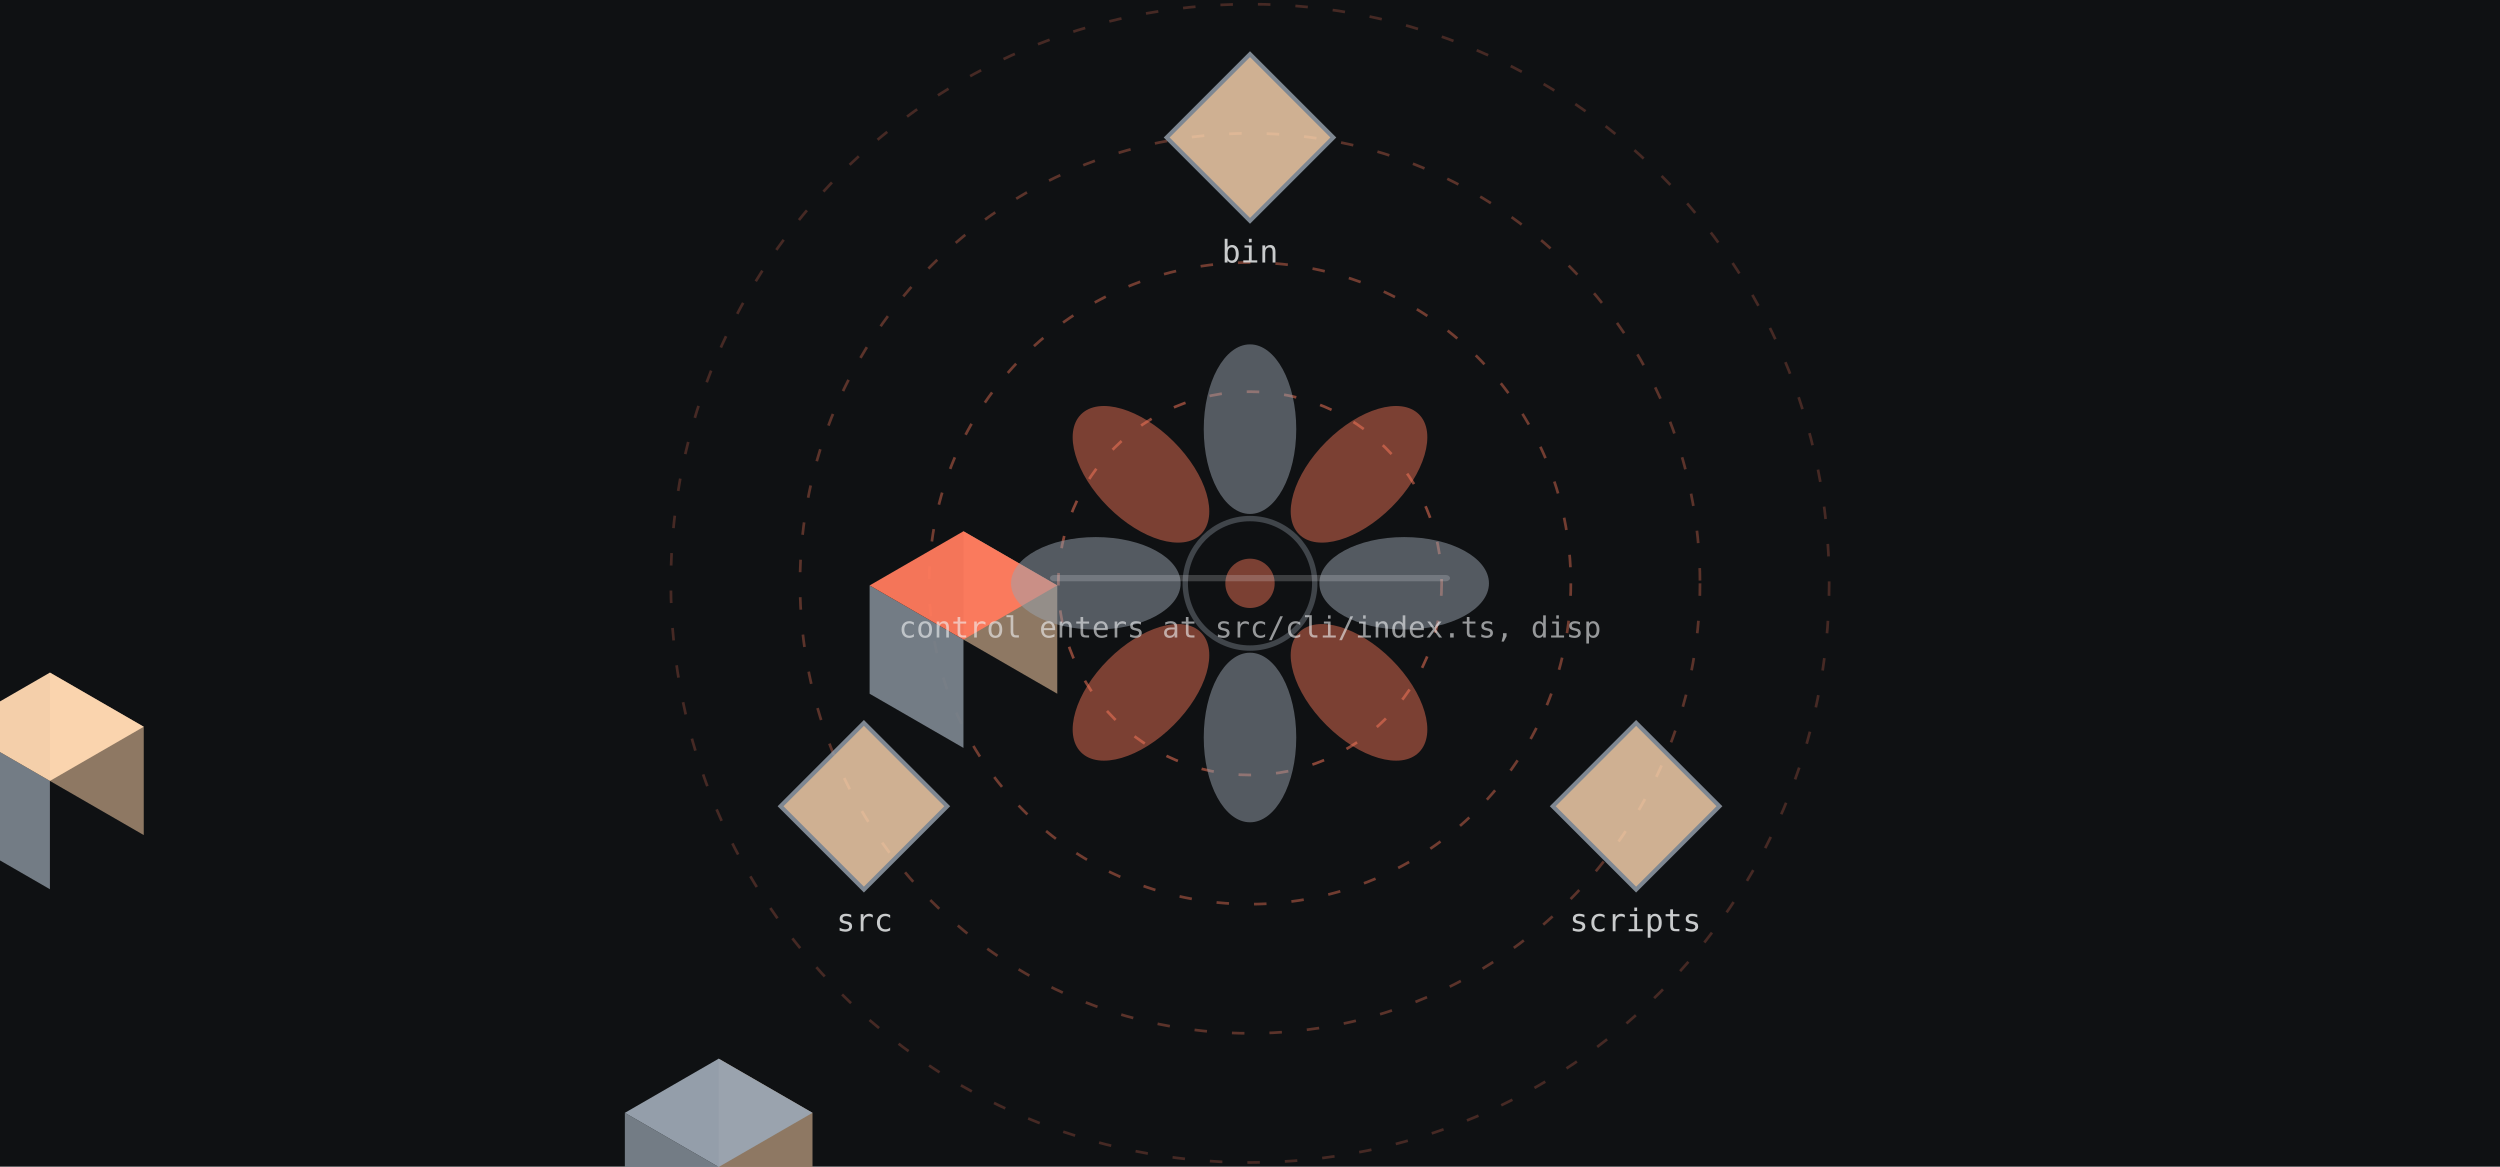
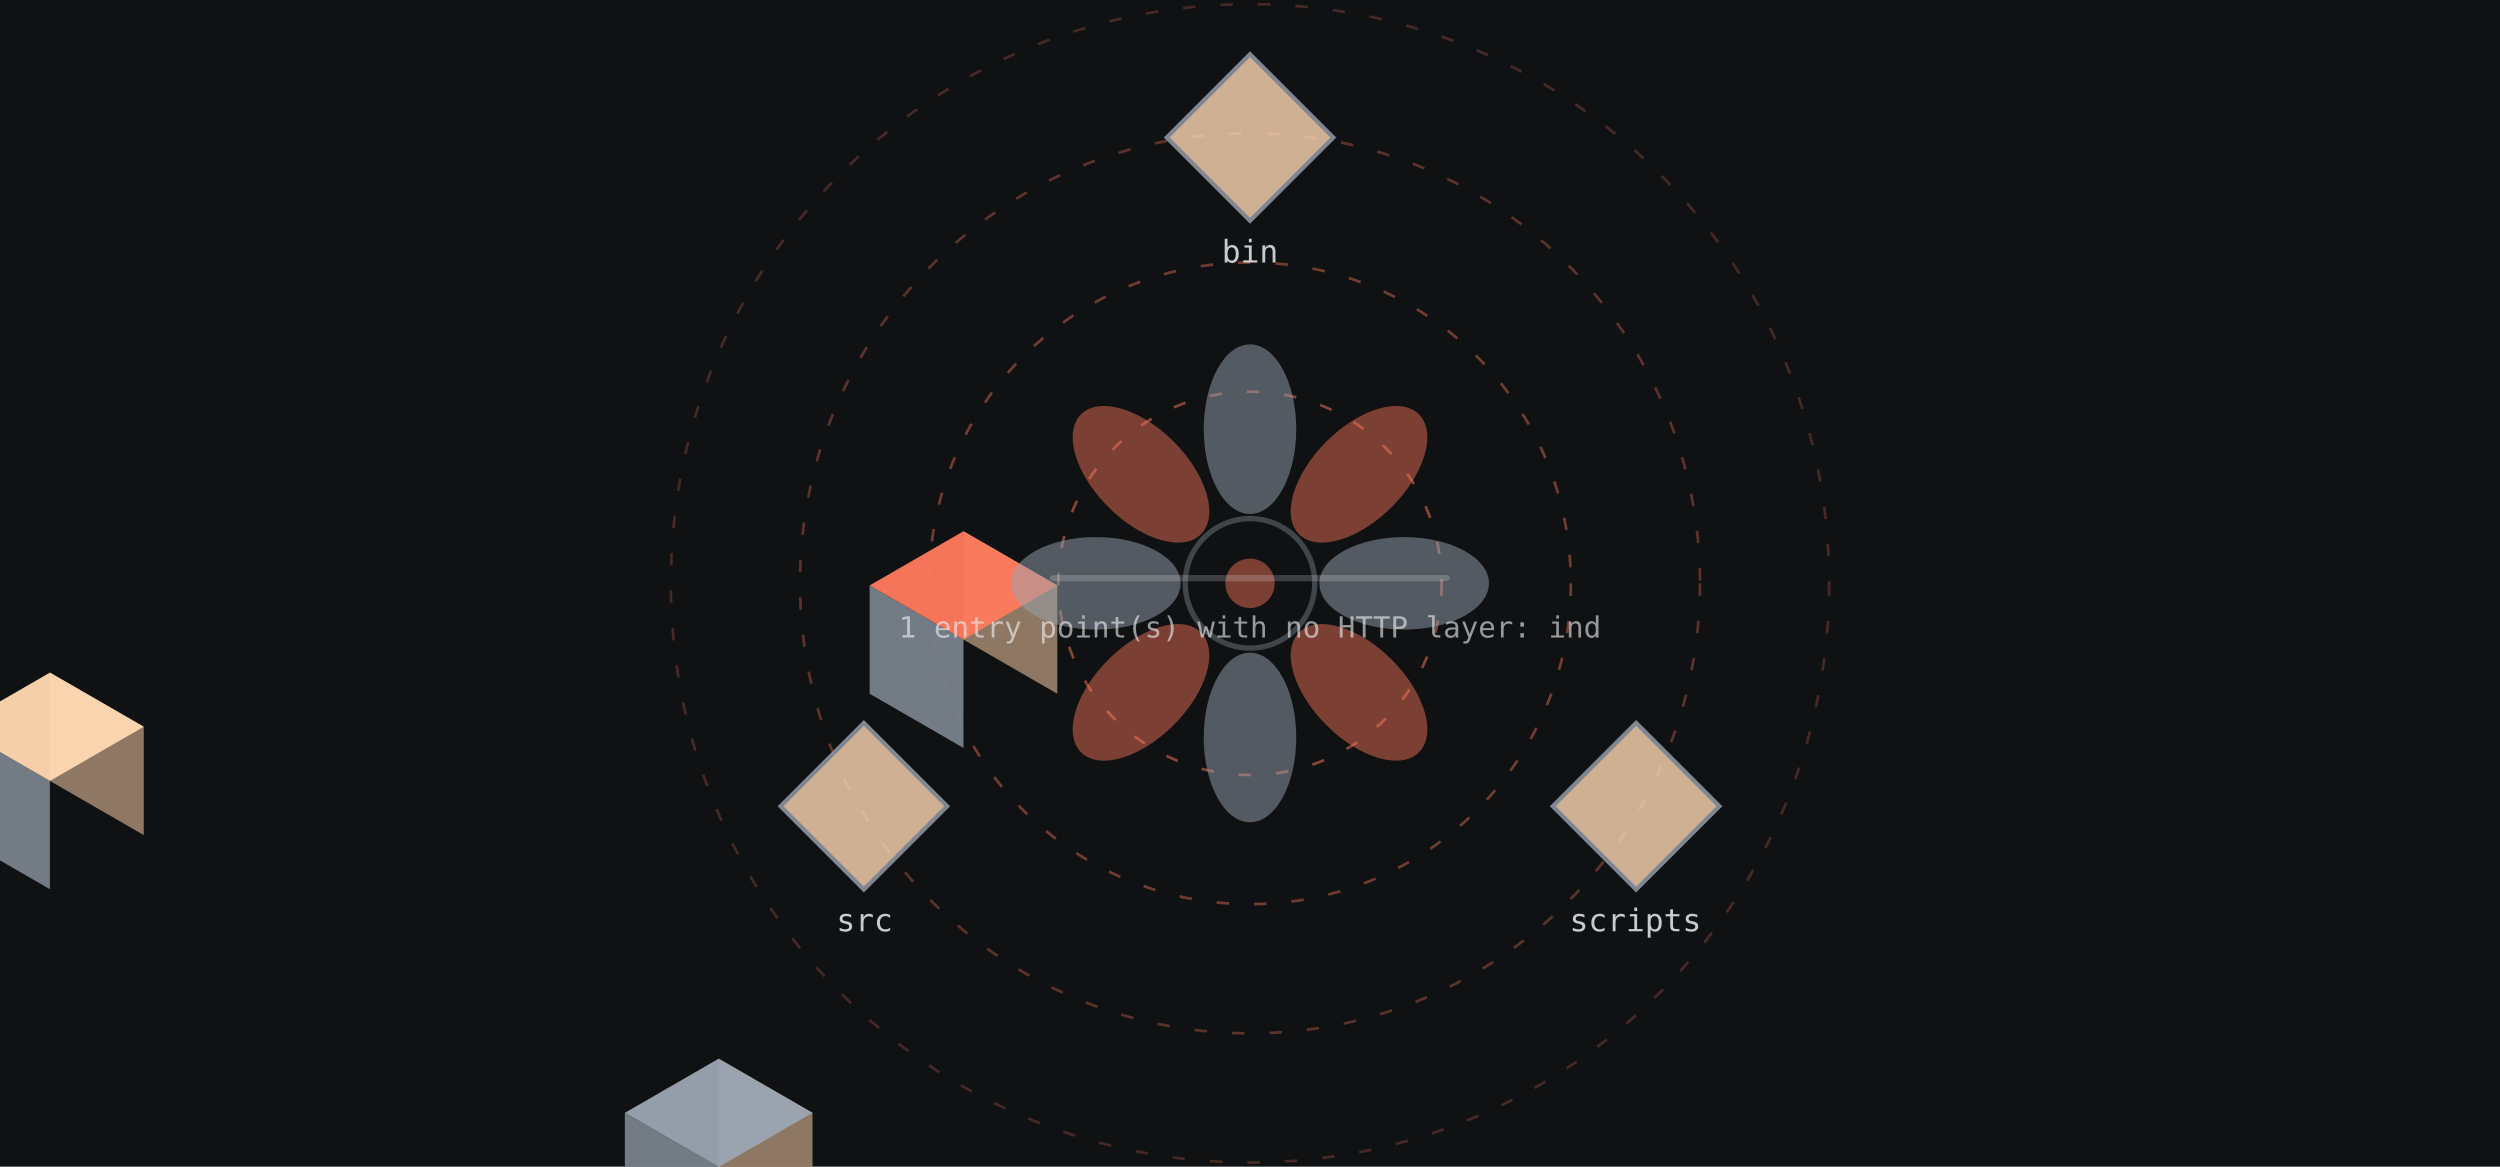
<svg xmlns="http://www.w3.org/2000/svg" viewBox="0 0 1200 560" width="1200" height="560" role="img" aria-label="opencode-watchdog workflow">
  <rect width="1200" height="560" fill="#0f1113" />
  <defs>
    <linearGradient id="gk" x1="0" y1="0" x2="1" y2="1">
      <stop offset="0%" stop-color="#ff7a5c" />
      <stop offset="100%" stop-color="#9aa5b1" />
    </linearGradient>
  </defs>
  <circle cx="600.00" cy="280.00" r="92.00" fill="none" stroke="rgba(255,122,92,0.500)" stroke-width="1.30" opacity="1.00" stroke-dasharray="6 12" />
  <g>
    <circle cx="600.00" cy="280.00" r="92.00" fill="none" stroke="#ffd8b1" stroke-width="2.60" opacity="0.00" />
    <animate attributeName="opacity" values="0;0.85;0" dur="14.5s" begin="0.0s" repeatCount="indefinite" />
  </g>
  <circle cx="600.00" cy="280.00" r="154.00" fill="none" stroke="rgba(255,122,92,0.410)" stroke-width="1.30" opacity="1.00" stroke-dasharray="6 12" />
  <g>
    <circle cx="600.00" cy="280.00" r="154.00" fill="none" stroke="#ffd8b1" stroke-width="2.60" opacity="0.00" />
    <animate attributeName="opacity" values="0;0.85;0" dur="14.5s" begin="0.6s" repeatCount="indefinite" />
  </g>
  <circle cx="600.00" cy="280.00" r="216.00" fill="none" stroke="rgba(255,122,92,0.320)" stroke-width="1.30" opacity="1.00" stroke-dasharray="6 12" />
  <g>
    <circle cx="600.00" cy="280.00" r="216.00" fill="none" stroke="#ffd8b1" stroke-width="2.60" opacity="0.00" />
    <animate attributeName="opacity" values="0;0.85;0" dur="14.5s" begin="1.2s" repeatCount="indefinite" />
  </g>
  <circle cx="600.00" cy="280.00" r="278.00" fill="none" stroke="rgba(255,122,92,0.230)" stroke-width="1.30" opacity="1.00" stroke-dasharray="6 12" />
  <g>
    <circle cx="600.00" cy="280.00" r="278.00" fill="none" stroke="#ffd8b1" stroke-width="2.60" opacity="0.00" />
    <animate attributeName="opacity" values="0;0.85;0" dur="14.5s" begin="1.8s" repeatCount="indefinite" />
  </g>
  <polygon points="462.46,307.00 507.49,333.00 507.49,281.00 462.46,255.00" fill="#947d67" opacity="0.95" />
  <polygon points="417.42,333.00 462.46,359.00 462.46,307.00 417.42,281.00" fill="#78818a" opacity="0.95" />
  <polygon points="462.46,255.00 507.49,281.00 462.46,307.00 417.42,281.00" fill="#ff7a5c" opacity="0.95" />
  <text x="600" y="126" font-family="ui-monospace,Menlo,monospace" font-size="15" fill="rgba(241,243,245,0.820)" text-anchor="middle">bin</text>
  <g>
    <polygon points="600.00,26.00 640.00,66.00 600.00,106.00 560.00,66.00" fill="#ffd8b1" opacity="0.80" stroke="#9aa5b1" stroke-width="2" />
    <animate attributeName="opacity" values="0.25;1.0;0.25" dur="14.5s" begin="0.0s" repeatCount="indefinite" />
  </g>
  <polygon points="344.96,560.16 390.00,586.16 390.00,534.16 344.96,508.16" fill="#947d67" opacity="0.95" />
  <polygon points="299.93,586.16 344.96,612.16 344.96,560.16 299.93,534.16" fill="#78818a" opacity="0.95" />
  <polygon points="344.96,508.16 390.00,534.16 344.96,560.16 299.93,534.16" fill="#9aa5b1" opacity="0.95" />
  <text x="785" y="447" font-family="ui-monospace,Menlo,monospace" font-size="15" fill="rgba(241,243,245,0.820)" text-anchor="middle">scripts</text>
  <g>
    <polygon points="785.33,347.00 825.33,387.00 785.33,427.00 745.33,387.00" fill="#ffd8b1" opacity="0.80" stroke="#9aa5b1" stroke-width="2" />
    <animate attributeName="opacity" values="0.25;1.0;0.25" dur="14.5s" begin="4.833s" repeatCount="indefinite" />
  </g>
  <polygon points="23.96,374.84 69.00,400.84 69.00,348.84 23.96,322.84" fill="#947d67" opacity="0.95" />
  <polygon points="-21.07,400.84 23.96,426.84 23.96,374.84 -21.07,348.84" fill="#78818a" opacity="0.95" />
  <polygon points="23.96,322.84 69.00,348.84 23.96,374.84 -21.07,348.84" fill="#ffd8b1" opacity="0.95" />
  <text x="415" y="447" font-family="ui-monospace,Menlo,monospace" font-size="15" fill="rgba(241,243,245,0.820)" text-anchor="middle">src</text>
  <g>
    <polygon points="414.67,347.00 454.67,387.00 414.67,427.00 374.67,387.00" fill="#ffd8b1" opacity="0.80" stroke="#9aa5b1" stroke-width="2" />
    <animate attributeName="opacity" values="0.25;1.0;0.25" dur="14.5s" begin="9.667s" repeatCount="indefinite" />
  </g>
  <ellipse cx="600.00" cy="206.00" rx="22.20" ry="40.70" fill="rgba(154,165,177,0.500)" opacity="1.00" transform="rotate(0.0 600.00 206.00)" />
  <ellipse cx="652.33" cy="227.67" rx="22.20" ry="40.70" fill="rgba(255,122,92,0.450)" opacity="1.00" transform="rotate(45.0 652.33 227.67)" />
  <ellipse cx="674.00" cy="280.00" rx="22.20" ry="40.70" fill="rgba(154,165,177,0.500)" opacity="1.00" transform="rotate(90.0 674.00 280.00)" />
  <ellipse cx="652.33" cy="332.33" rx="22.20" ry="40.70" fill="rgba(255,122,92,0.450)" opacity="1.00" transform="rotate(135.0 652.33 332.33)" />
  <ellipse cx="600.00" cy="354.00" rx="22.20" ry="40.70" fill="rgba(154,165,177,0.500)" opacity="1.00" transform="rotate(180.0 600.00 354.00)" />
  <ellipse cx="547.67" cy="332.33" rx="22.20" ry="40.70" fill="rgba(255,122,92,0.450)" opacity="1.00" transform="rotate(225.0 547.67 332.33)" />
  <ellipse cx="526.00" cy="280.00" rx="22.20" ry="40.70" fill="rgba(154,165,177,0.500)" opacity="1.00" transform="rotate(270.0 526.00 280.00)" />
  <ellipse cx="547.67" cy="227.67" rx="22.20" ry="40.70" fill="rgba(255,122,92,0.450)" opacity="1.00" transform="rotate(315.0 547.67 227.67)" />
  <circle cx="600.00" cy="280.00" r="31.08" fill="none" stroke="rgba(154,165,177,0.500)" stroke-width="2.59" opacity="0.70" />
  <circle cx="600.00" cy="280.00" r="11.84" fill="rgba(255,122,92,0.450)" opacity="1.00" />
  <rect x="504.00" y="276.00" width="192.00" height="3.00" rx="2.00" fill="rgba(241,243,245,0.200)" opacity="1.00" />
-   <text x="600" y="306" font-family="ui-monospace,Menlo,monospace" font-size="14" fill="rgba(241,243,245,0.600)" text-anchor="middle">control enters at src/cli/index.ts, disp</text>
+   <text x="600" y="306" font-family="ui-monospace,Menlo,monospace" font-size="14" fill="rgba(241,243,245,0.600)" text-anchor="middle">1 entry point(s) with no HTTP layer: ind</text>
</svg>
